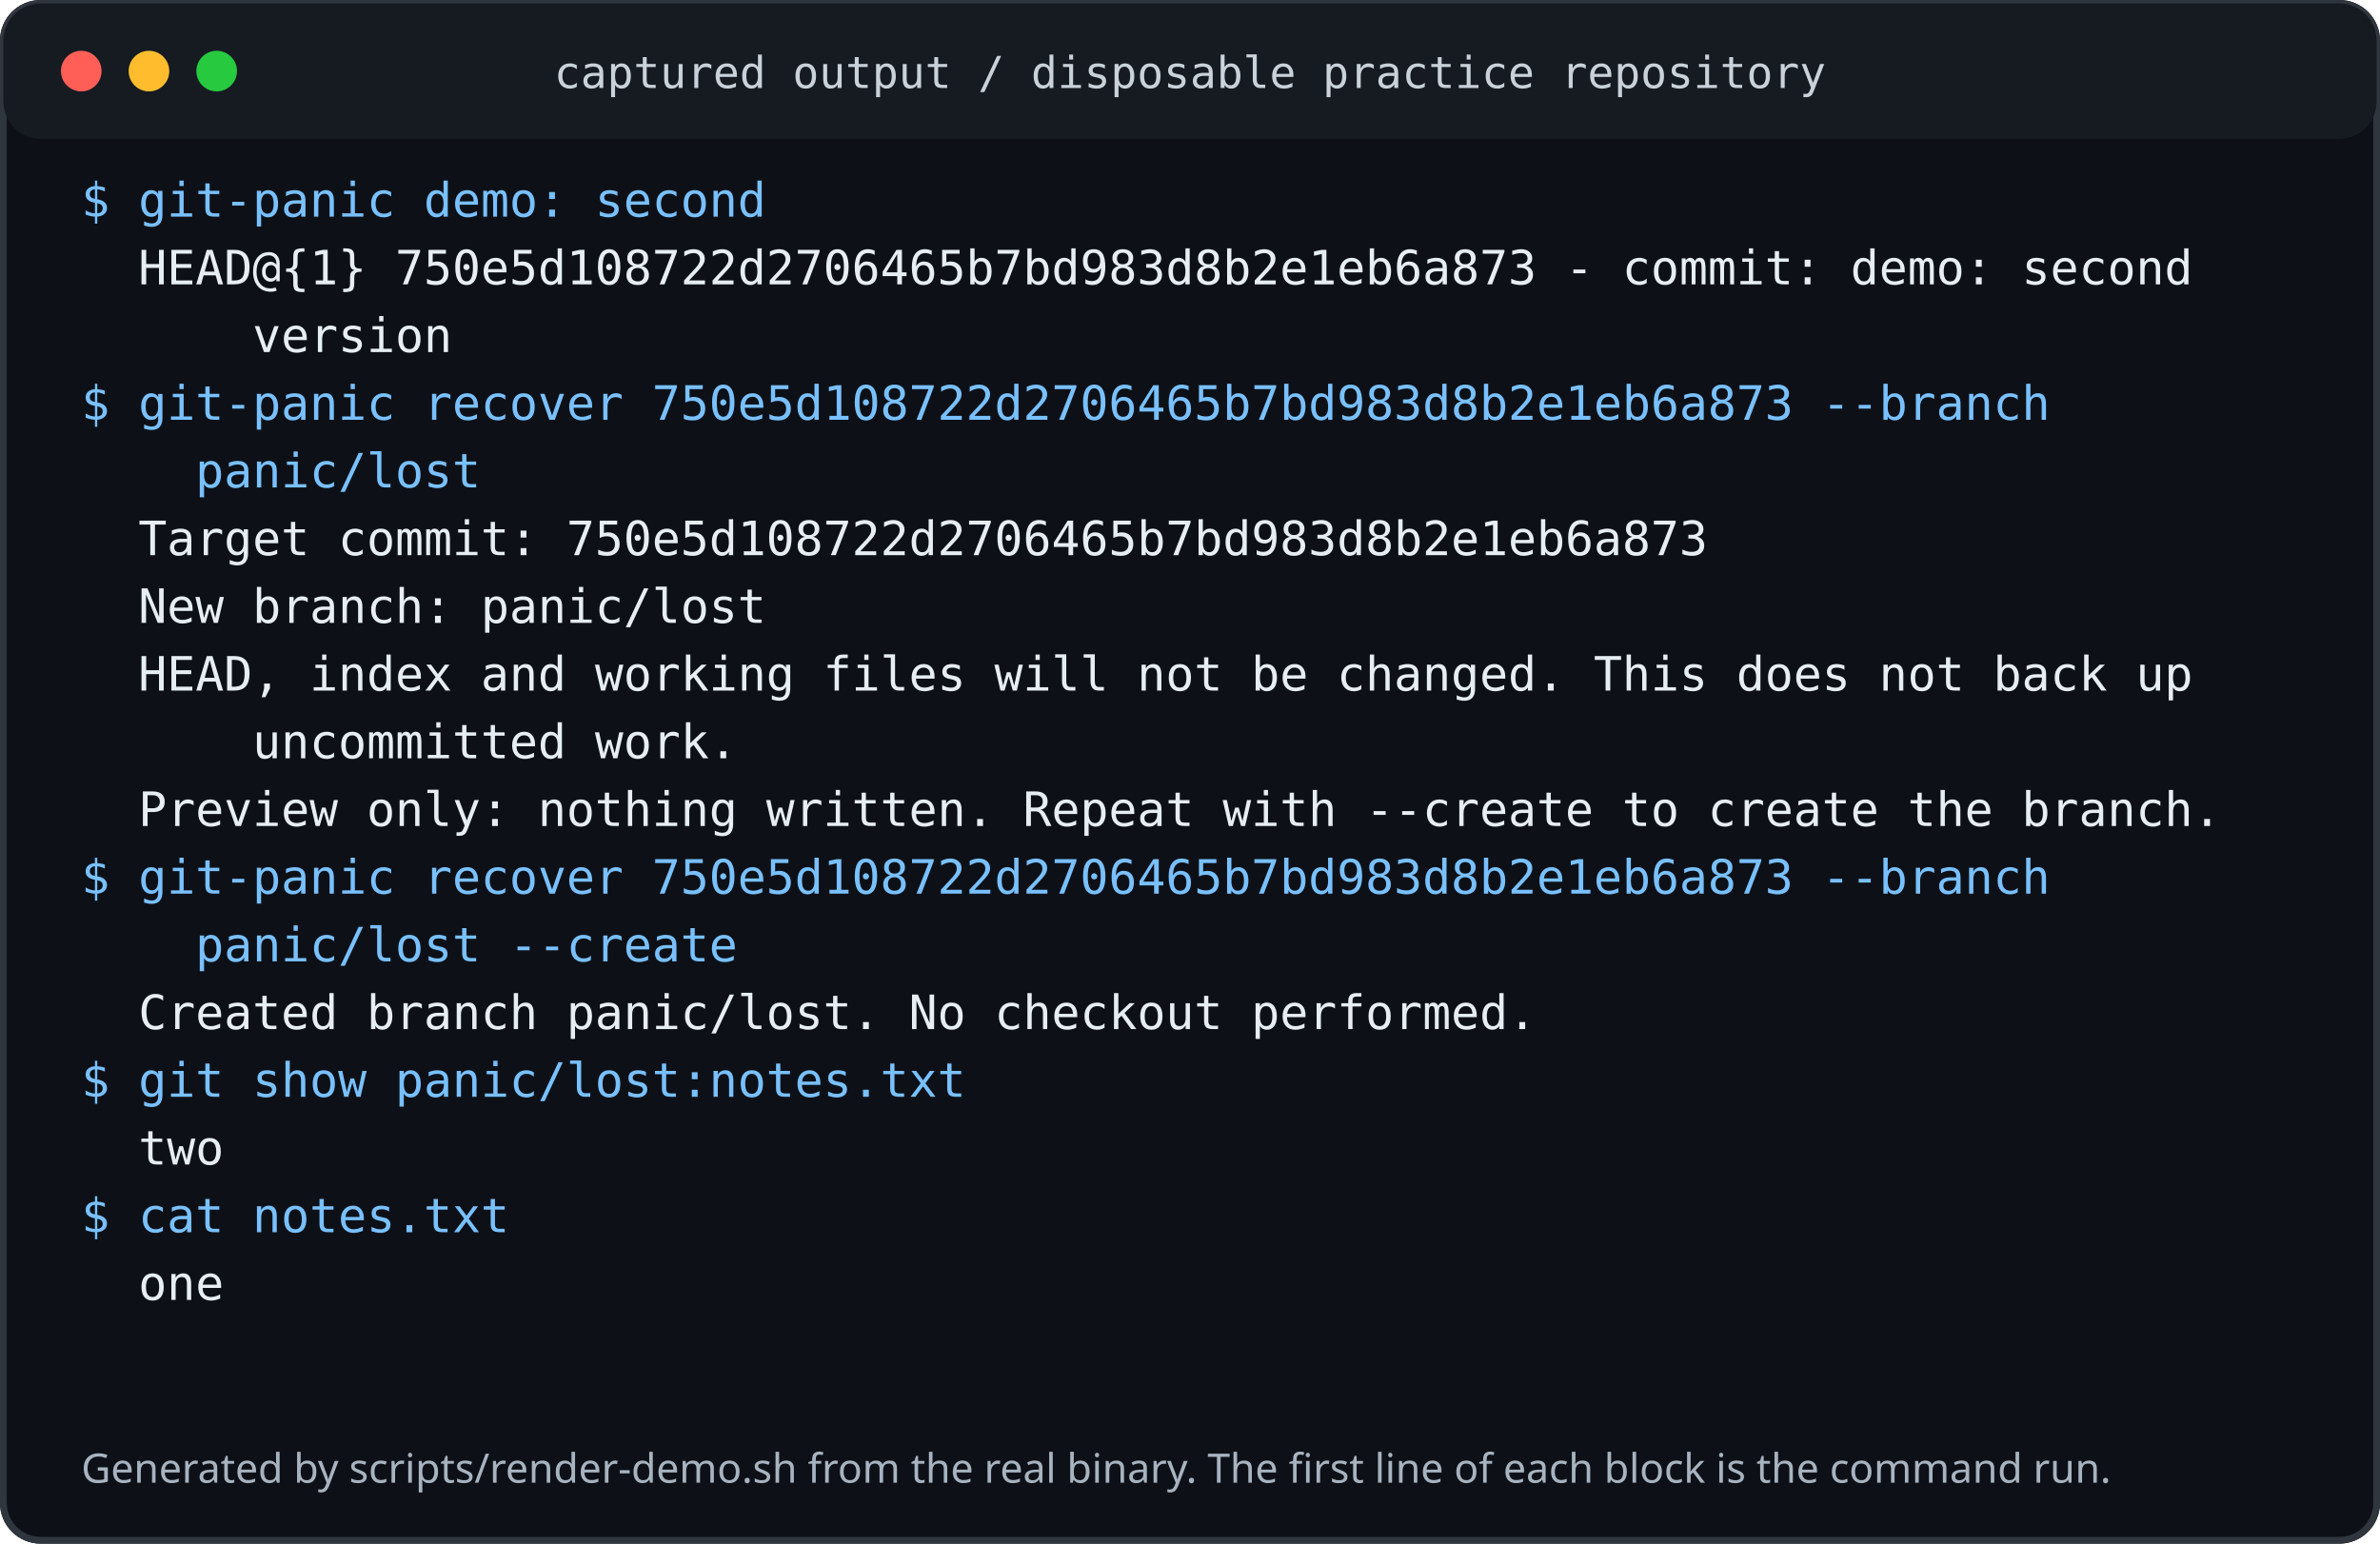
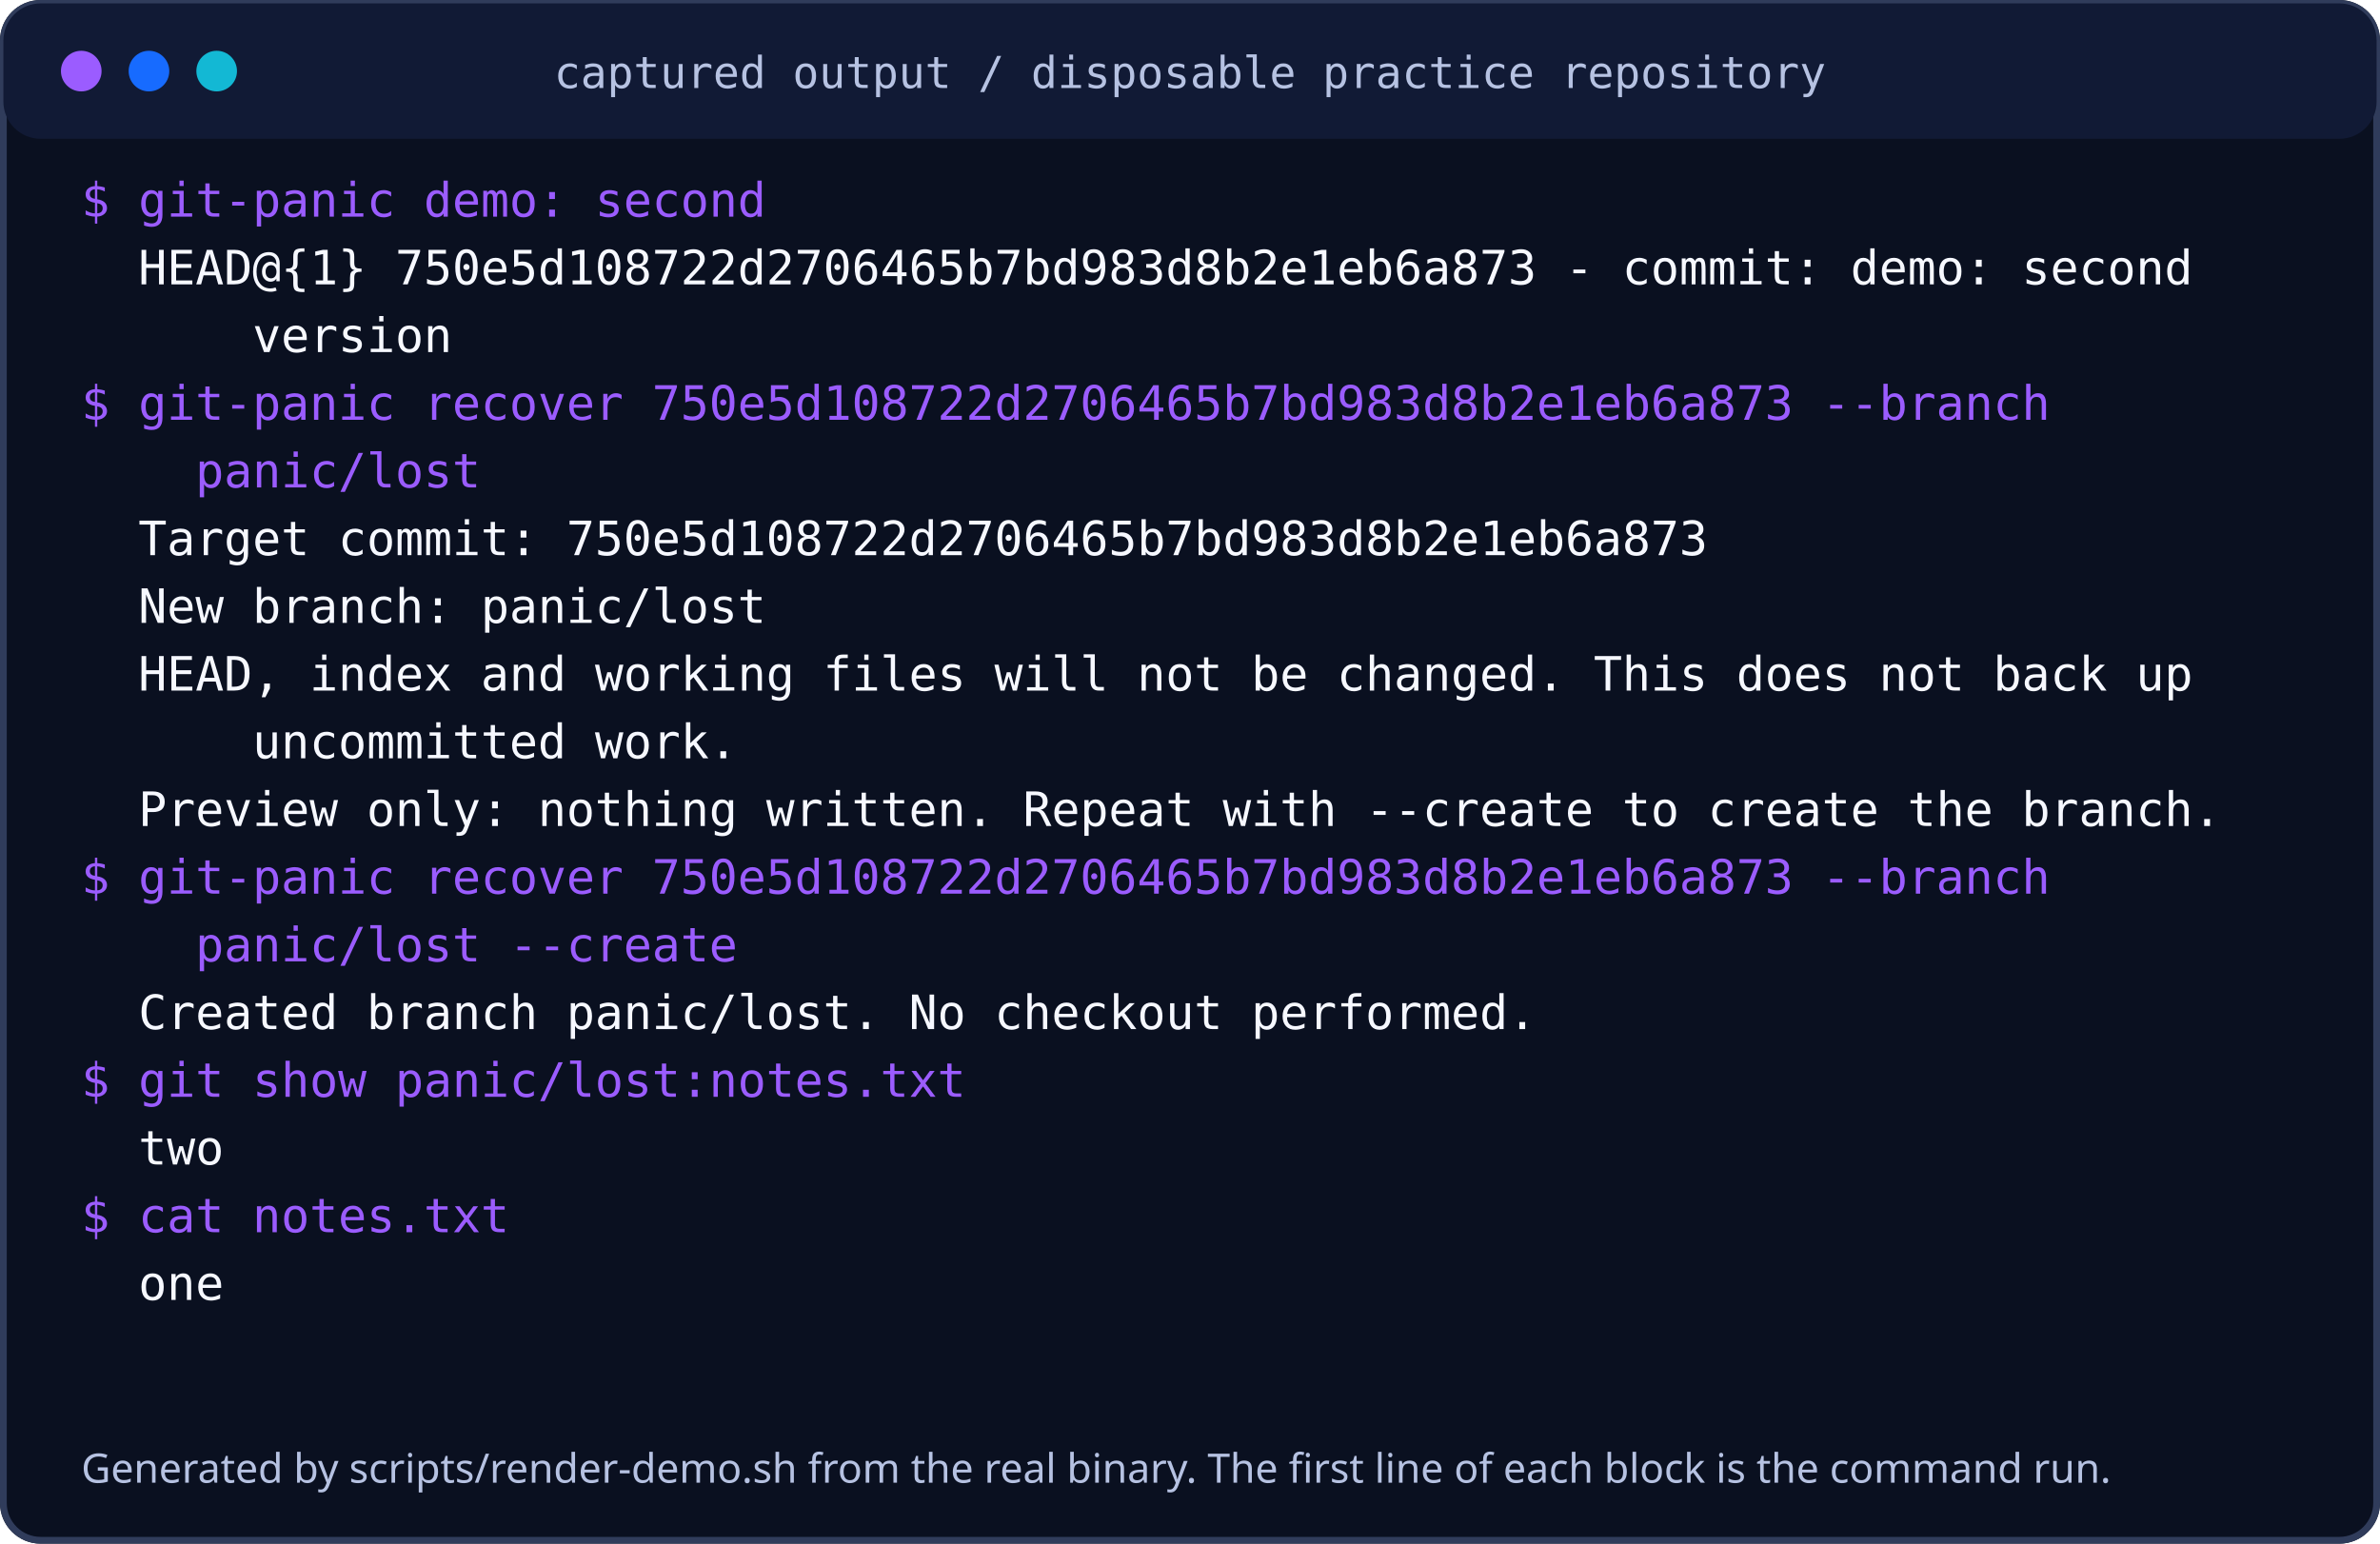
<svg xmlns="http://www.w3.org/2000/svg" width="703" height="456" viewBox="0 0 703 456" role="img" aria-labelledby="t d">
-   <rect width="703" height="456" rx="12" fill="#0d1117" />
-   <rect x="1" y="1" width="701" height="454" rx="11" fill="none" stroke="#30363d" stroke-width="2" />
-   <rect x="1" y="1" width="701" height="40" rx="11" fill="#161b22" />
-   <circle cx="24" cy="21" r="6" fill="#ff5f56" />
-   <circle cx="44" cy="21" r="6" fill="#ffbd2e" />
-   <circle cx="64" cy="21" r="6" fill="#27c93f" />
-   <text x="351.5" y="26" text-anchor="middle" font-family="monospace" font-size="13" fill="#c9d1d9">captured output / disposable practice repository</text>
-   <text x="24" y="64" xml:space="preserve" font-family="DejaVu Sans Mono, Menlo, Consolas, monospace" font-size="14" fill="#79c0ff">$ git-panic demo: second</text>
-   <text x="24" y="84" xml:space="preserve" font-family="DejaVu Sans Mono, Menlo, Consolas, monospace" font-size="14" fill="#e6edf3">  HEAD@{1} 750e5d108722d2706465b7bd983d8b2e1eb6a873 - commit: demo: second </text>
-   <text x="24" y="104" xml:space="preserve" font-family="DejaVu Sans Mono, Menlo, Consolas, monospace" font-size="14" fill="#e6edf3">      version</text>
-   <text x="24" y="124" xml:space="preserve" font-family="DejaVu Sans Mono, Menlo, Consolas, monospace" font-size="14" fill="#79c0ff">$ git-panic recover 750e5d108722d2706465b7bd983d8b2e1eb6a873 --branch </text>
-   <text x="24" y="144" xml:space="preserve" font-family="DejaVu Sans Mono, Menlo, Consolas, monospace" font-size="14" fill="#79c0ff">    panic/lost</text>
-   <text x="24" y="164" xml:space="preserve" font-family="DejaVu Sans Mono, Menlo, Consolas, monospace" font-size="14" fill="#e6edf3">  Target commit: 750e5d108722d2706465b7bd983d8b2e1eb6a873</text>
-   <text x="24" y="184" xml:space="preserve" font-family="DejaVu Sans Mono, Menlo, Consolas, monospace" font-size="14" fill="#e6edf3">  New branch: panic/lost</text>
-   <text x="24" y="204" xml:space="preserve" font-family="DejaVu Sans Mono, Menlo, Consolas, monospace" font-size="14" fill="#e6edf3">  HEAD, index and working files will not be changed. This does not back up </text>
-   <text x="24" y="224" xml:space="preserve" font-family="DejaVu Sans Mono, Menlo, Consolas, monospace" font-size="14" fill="#e6edf3">      uncommitted work.</text>
-   <text x="24" y="244" xml:space="preserve" font-family="DejaVu Sans Mono, Menlo, Consolas, monospace" font-size="14" fill="#e6edf3">  Preview only: nothing written. Repeat with --create to create the branch.</text>
-   <text x="24" y="264" xml:space="preserve" font-family="DejaVu Sans Mono, Menlo, Consolas, monospace" font-size="14" fill="#79c0ff">$ git-panic recover 750e5d108722d2706465b7bd983d8b2e1eb6a873 --branch </text>
-   <text x="24" y="284" xml:space="preserve" font-family="DejaVu Sans Mono, Menlo, Consolas, monospace" font-size="14" fill="#79c0ff">    panic/lost --create</text>
-   <text x="24" y="304" xml:space="preserve" font-family="DejaVu Sans Mono, Menlo, Consolas, monospace" font-size="14" fill="#e6edf3">  Created branch panic/lost. No checkout performed.</text>
-   <text x="24" y="324" xml:space="preserve" font-family="DejaVu Sans Mono, Menlo, Consolas, monospace" font-size="14" fill="#79c0ff">$ git show panic/lost:notes.txt</text>
-   <text x="24" y="344" xml:space="preserve" font-family="DejaVu Sans Mono, Menlo, Consolas, monospace" font-size="14" fill="#e6edf3">  two</text>
-   <text x="24" y="364" xml:space="preserve" font-family="DejaVu Sans Mono, Menlo, Consolas, monospace" font-size="14" fill="#79c0ff">$ cat notes.txt</text>
-   <text x="24" y="384" xml:space="preserve" font-family="DejaVu Sans Mono, Menlo, Consolas, monospace" font-size="14" fill="#e6edf3">  one</text>
-   <text x="24" y="438" font-family="system-ui, sans-serif" font-size="12" fill="#a8b3c0">Generated by scripts/render-demo.sh from the real binary. The first line of each block is the command run.</text>
+   <rect width="703" height="456" rx="12" fill="#0A1020" />
+   <rect x="1" y="1" width="701" height="454" rx="11" fill="none" stroke="#303C5B" stroke-width="2" />
+   <rect x="1" y="1" width="701" height="40" rx="11" fill="#111A35" />
+   <circle cx="24" cy="21" r="6" fill="#9B5CFF" />
+   <circle cx="44" cy="21" r="6" fill="#176BFF" />
+   <circle cx="64" cy="21" r="6" fill="#13B8D4" />
+   <text x="351.5" y="26" text-anchor="middle" font-family="monospace" font-size="13" fill="#B6C2E2">captured output / disposable practice repository</text>
+   <text x="24" y="64" xml:space="preserve" font-family="DejaVu Sans Mono, Menlo, Consolas, monospace" font-size="14" fill="#9B5CFF">$ git-panic demo: second</text>
+   <text x="24" y="84" xml:space="preserve" font-family="DejaVu Sans Mono, Menlo, Consolas, monospace" font-size="14" fill="#F6F8FF">  HEAD@{1} 750e5d108722d2706465b7bd983d8b2e1eb6a873 - commit: demo: second </text>
+   <text x="24" y="104" xml:space="preserve" font-family="DejaVu Sans Mono, Menlo, Consolas, monospace" font-size="14" fill="#F6F8FF">      version</text>
+   <text x="24" y="124" xml:space="preserve" font-family="DejaVu Sans Mono, Menlo, Consolas, monospace" font-size="14" fill="#9B5CFF">$ git-panic recover 750e5d108722d2706465b7bd983d8b2e1eb6a873 --branch </text>
+   <text x="24" y="144" xml:space="preserve" font-family="DejaVu Sans Mono, Menlo, Consolas, monospace" font-size="14" fill="#9B5CFF">    panic/lost</text>
+   <text x="24" y="164" xml:space="preserve" font-family="DejaVu Sans Mono, Menlo, Consolas, monospace" font-size="14" fill="#F6F8FF">  Target commit: 750e5d108722d2706465b7bd983d8b2e1eb6a873</text>
+   <text x="24" y="184" xml:space="preserve" font-family="DejaVu Sans Mono, Menlo, Consolas, monospace" font-size="14" fill="#F6F8FF">  New branch: panic/lost</text>
+   <text x="24" y="204" xml:space="preserve" font-family="DejaVu Sans Mono, Menlo, Consolas, monospace" font-size="14" fill="#F6F8FF">  HEAD, index and working files will not be changed. This does not back up </text>
+   <text x="24" y="224" xml:space="preserve" font-family="DejaVu Sans Mono, Menlo, Consolas, monospace" font-size="14" fill="#F6F8FF">      uncommitted work.</text>
+   <text x="24" y="244" xml:space="preserve" font-family="DejaVu Sans Mono, Menlo, Consolas, monospace" font-size="14" fill="#F6F8FF">  Preview only: nothing written. Repeat with --create to create the branch.</text>
+   <text x="24" y="264" xml:space="preserve" font-family="DejaVu Sans Mono, Menlo, Consolas, monospace" font-size="14" fill="#9B5CFF">$ git-panic recover 750e5d108722d2706465b7bd983d8b2e1eb6a873 --branch </text>
+   <text x="24" y="284" xml:space="preserve" font-family="DejaVu Sans Mono, Menlo, Consolas, monospace" font-size="14" fill="#9B5CFF">    panic/lost --create</text>
+   <text x="24" y="304" xml:space="preserve" font-family="DejaVu Sans Mono, Menlo, Consolas, monospace" font-size="14" fill="#F6F8FF">  Created branch panic/lost. No checkout performed.</text>
+   <text x="24" y="324" xml:space="preserve" font-family="DejaVu Sans Mono, Menlo, Consolas, monospace" font-size="14" fill="#9B5CFF">$ git show panic/lost:notes.txt</text>
+   <text x="24" y="344" xml:space="preserve" font-family="DejaVu Sans Mono, Menlo, Consolas, monospace" font-size="14" fill="#F6F8FF">  two</text>
+   <text x="24" y="364" xml:space="preserve" font-family="DejaVu Sans Mono, Menlo, Consolas, monospace" font-size="14" fill="#9B5CFF">$ cat notes.txt</text>
+   <text x="24" y="384" xml:space="preserve" font-family="DejaVu Sans Mono, Menlo, Consolas, monospace" font-size="14" fill="#F6F8FF">  one</text>
+   <text x="24" y="438" font-family="system-ui, sans-serif" font-size="12" fill="#B6C2E2">Generated by scripts/render-demo.sh from the real binary. The first line of each block is the command run.</text>
</svg>
